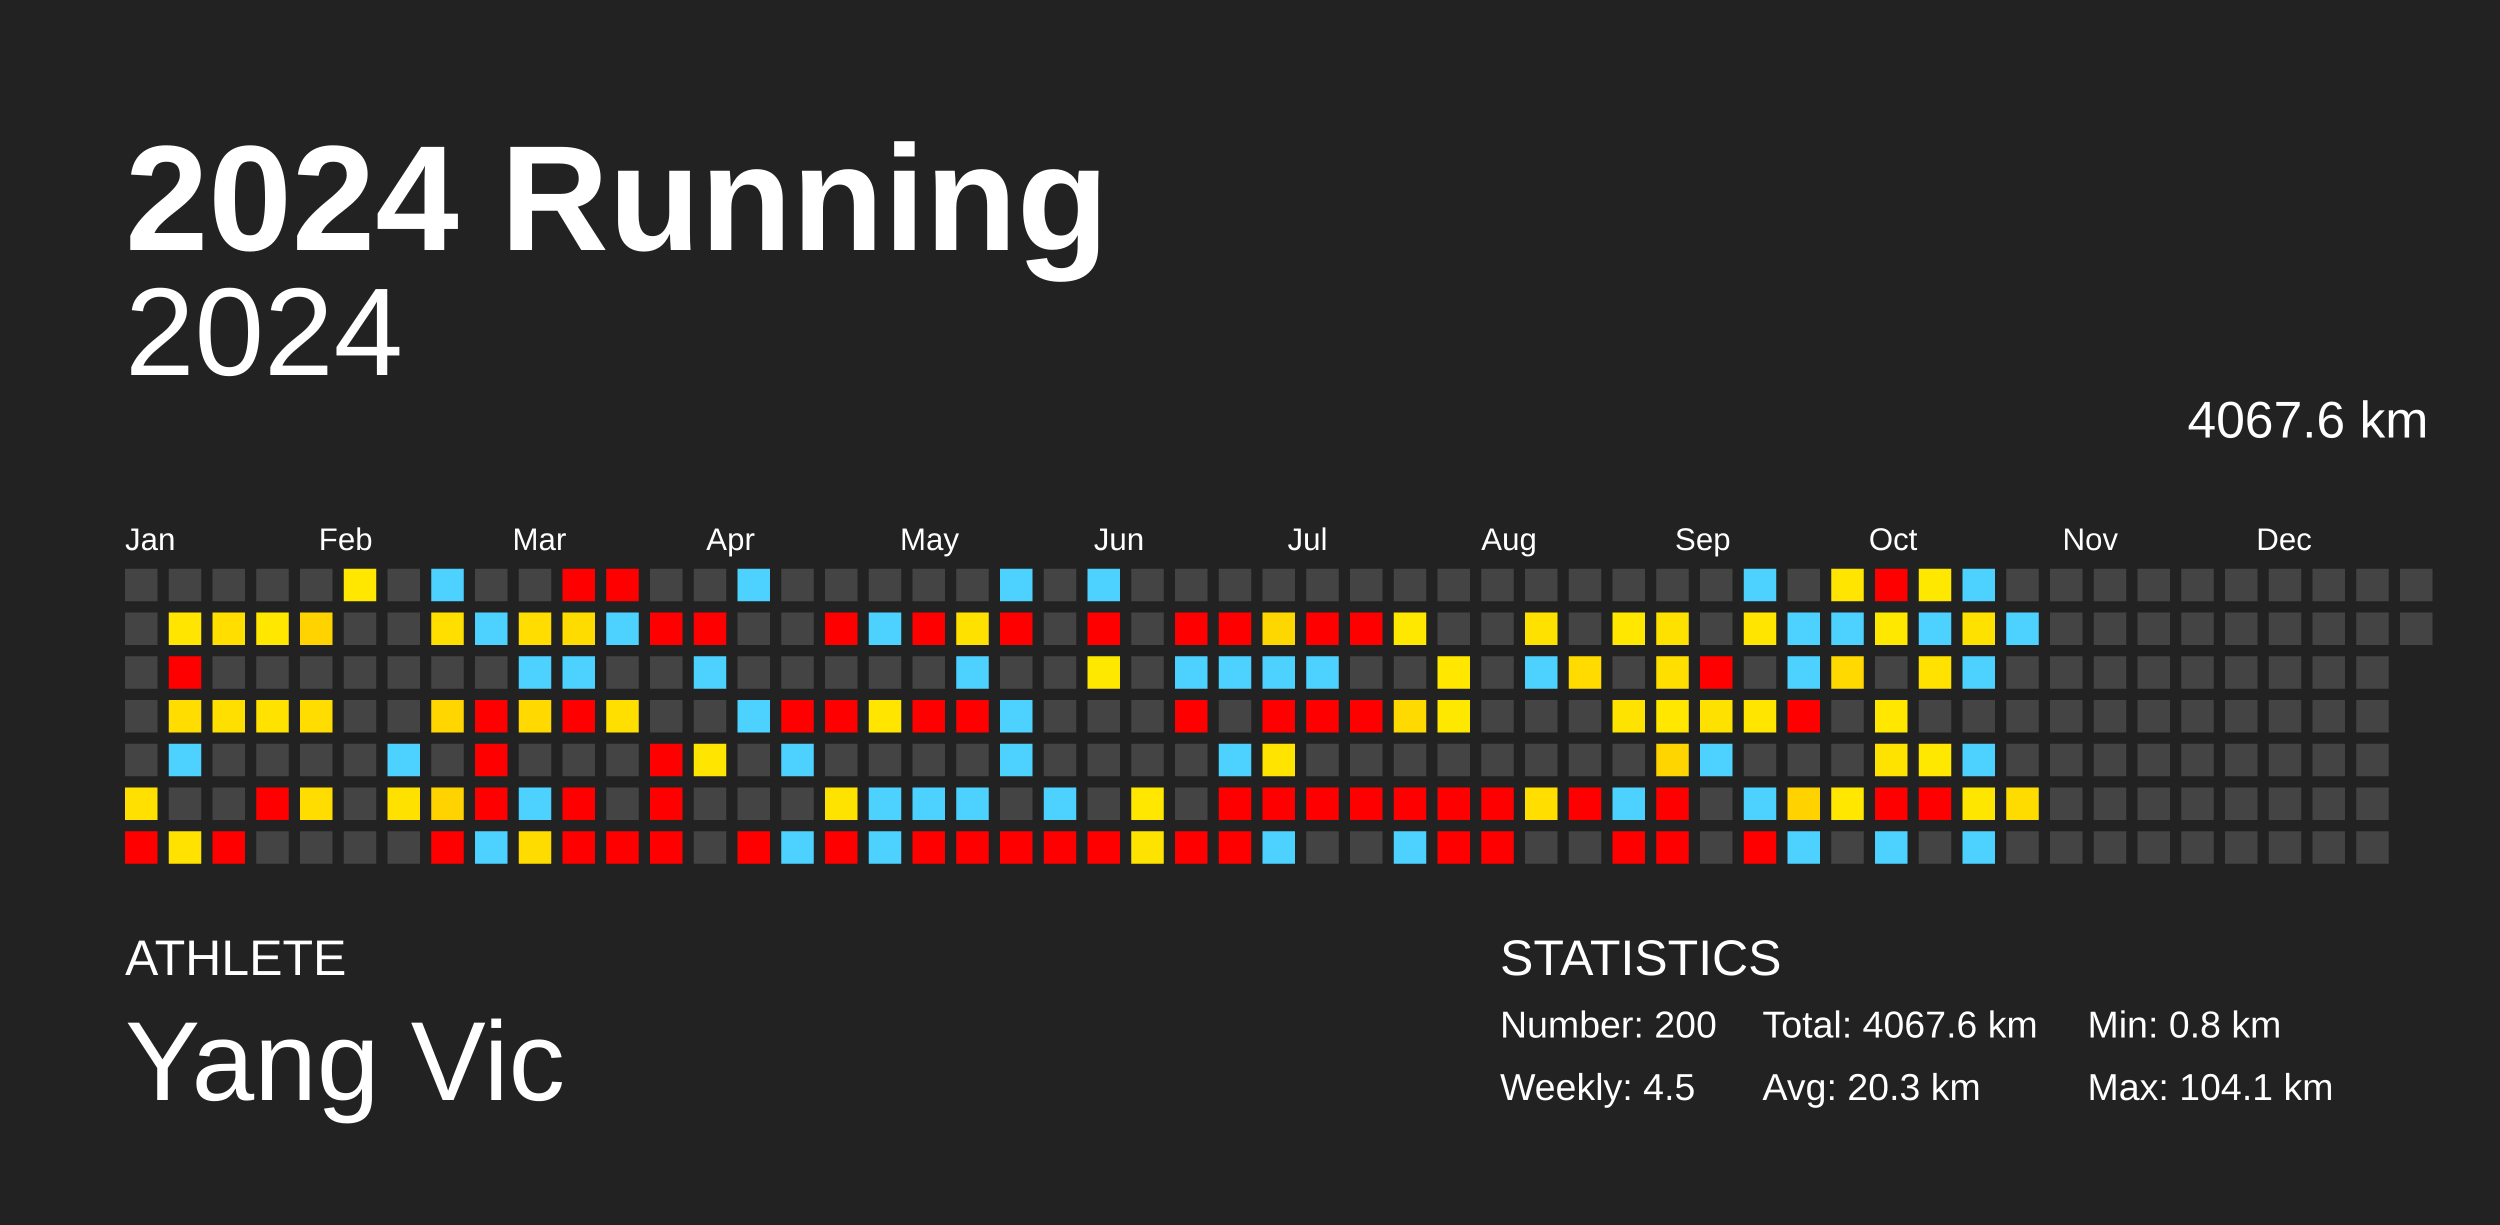
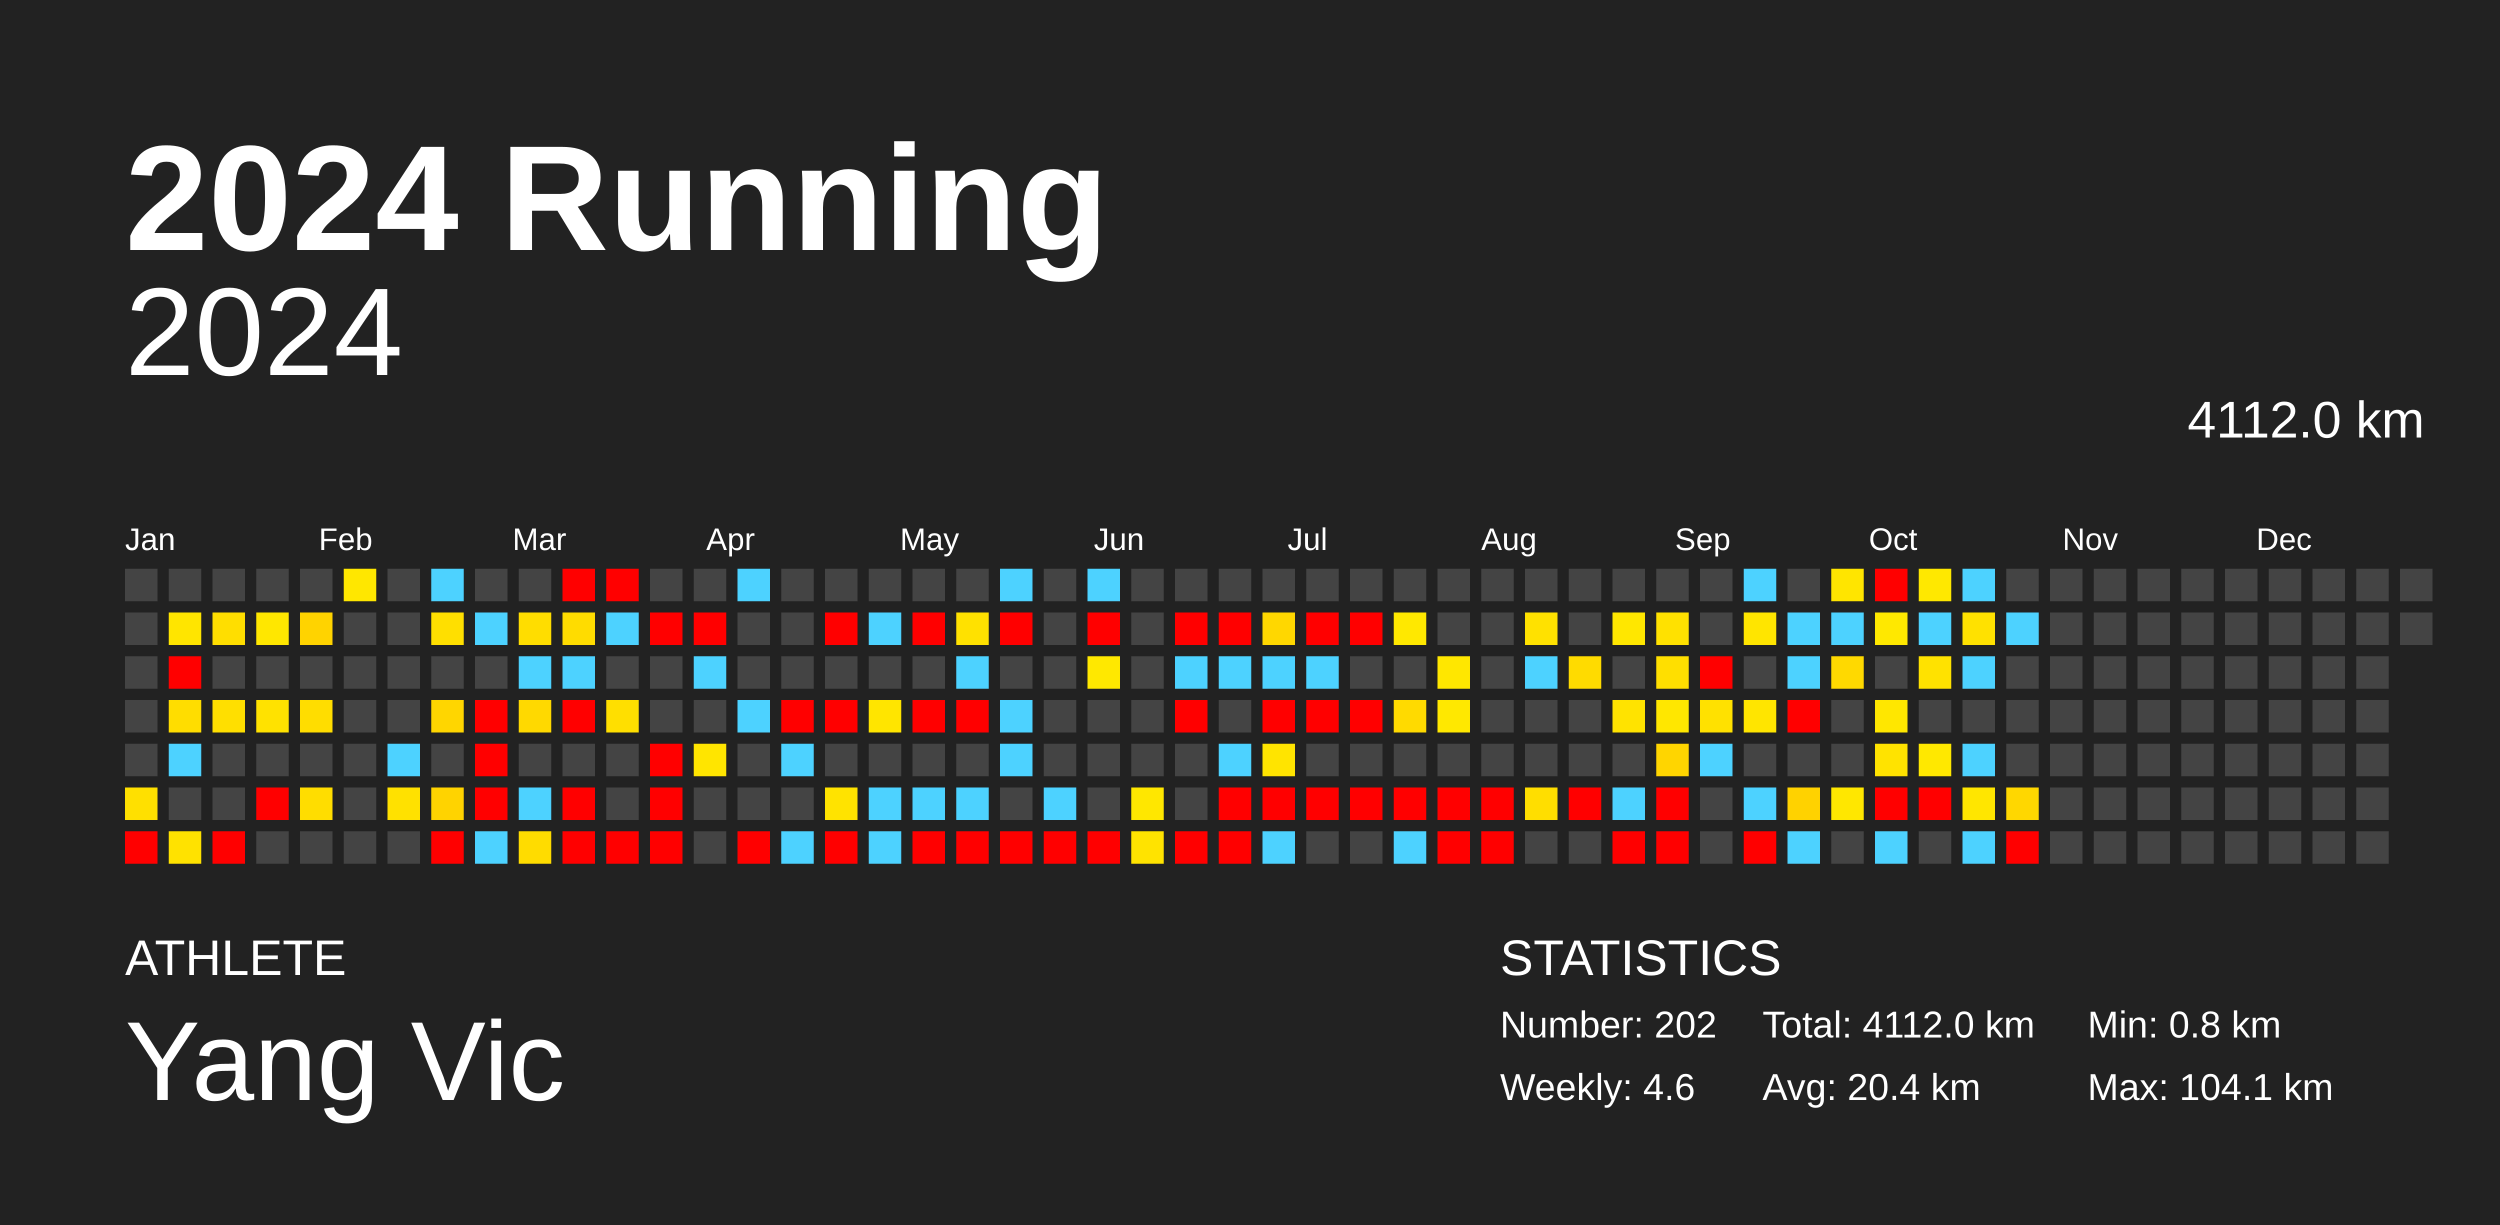
<svg xmlns="http://www.w3.org/2000/svg" baseProfile="full" height="98mm" version="1.1" viewBox="0,0,200,98" width="200mm">
  <defs />
  <rect fill="#222222" height="98" width="200" x="0" y="0" />
  <text fill="#FFFFFF" style="font-size:12px; font-family:Arial; font-weight:bold;" x="10" y="20">2024 Running</text>
  <text fill="#FFFFFF" style="font-size:4px; font-family:Arial" x="10" y="78">ATHLETE</text>
  <text fill="#FFFFFF" style="font-size:9px; font-family:Arial" x="10" y="88">Yang Vic</text>
  <text fill="#FFFFFF" style="font-size:4px; font-family:Arial" x="120" y="78">STATISTICS</text>
-   <text fill="#FFFFFF" style="font-size:3px; font-family:Arial" x="120" y="83">Number: 200</text>
-   <text fill="#FFFFFF" style="font-size:3px; font-family:Arial" x="120" y="88">Weekly: 4.5</text>
-   <text fill="#FFFFFF" style="font-size:3px; font-family:Arial" x="141" y="83">Total: 4067.6 km</text>
-   <text fill="#FFFFFF" style="font-size:3px; font-family:Arial" x="141" y="88">Avg: 20.3 km</text>
+   <text fill="#FFFFFF" style="font-size:3px; font-family:Arial" x="120" y="83">Number: 202</text>
+   <text fill="#FFFFFF" style="font-size:3px; font-family:Arial" x="120" y="88">Weekly: 4.6</text>
+   <text fill="#FFFFFF" style="font-size:3px; font-family:Arial" x="141" y="83">Total: 4112.0 km</text>
+   <text fill="#FFFFFF" style="font-size:3px; font-family:Arial" x="141" y="88">Avg: 20.4 km</text>
  <text fill="#FFFFFF" style="font-size:3px; font-family:Arial" x="167" y="83">Min: 0.8 km</text>
  <text fill="#FFFFFF" style="font-size:3px; font-family:Arial" x="167" y="88">Max: 104.1 km</text>
  <text alignment-baseline="hanging" fill="#FFFFFF" style="font-size:10.0px; font-family:Arial;" x="10" y="30">2024</text>
-   <text alignment-baseline="hanging" fill="#FFFFFF" style="font-size:4.125px; font-family:Arial;" x="175" y="35">4067.6 km</text>
+   <text alignment-baseline="hanging" fill="#FFFFFF" style="font-size:4.125px; font-family:Arial;" x="175" y="35">4112.0 km</text>
  <text fill="#FFFFFF" style="font-size:2.5px; font-family:Arial" x="10.0" y="44">Jan</text>
  <text fill="#FFFFFF" style="font-size:2.5px; font-family:Arial" x="25.5" y="44">Feb</text>
  <text fill="#FFFFFF" style="font-size:2.5px; font-family:Arial" x="41.0" y="44">Mar</text>
  <text fill="#FFFFFF" style="font-size:2.5px; font-family:Arial" x="56.5" y="44">Apr</text>
  <text fill="#FFFFFF" style="font-size:2.5px; font-family:Arial" x="72.0" y="44">May</text>
  <text fill="#FFFFFF" style="font-size:2.5px; font-family:Arial" x="87.5" y="44">Jun</text>
  <text fill="#FFFFFF" style="font-size:2.5px; font-family:Arial" x="103.0" y="44">Jul</text>
  <text fill="#FFFFFF" style="font-size:2.5px; font-family:Arial" x="118.5" y="44">Aug</text>
  <text fill="#FFFFFF" style="font-size:2.5px; font-family:Arial" x="134.0" y="44">Sep</text>
  <text fill="#FFFFFF" style="font-size:2.5px; font-family:Arial" x="149.5" y="44">Oct</text>
  <text fill="#FFFFFF" style="font-size:2.5px; font-family:Arial" x="165.0" y="44">Nov</text>
  <text fill="#FFFFFF" style="font-size:2.5px; font-family:Arial" x="180.5" y="44">Dec</text>
  <rect fill="#444444" height="2.6" width="2.6" x="10.0" y="45.5" />
  <rect fill="#444444" height="2.6" width="2.6" x="10.0" y="49.0" />
  <rect fill="#444444" height="2.6" width="2.6" x="10.0" y="52.5" />
  <rect fill="#444444" height="2.6" width="2.6" x="10.0" y="56.0" />
  <rect fill="#444444" height="2.6" width="2.6" x="10.0" y="59.5" />
  <rect fill="#ffe000" height="2.6" width="2.6" x="10.0" y="63.0" />
  <rect fill="red" height="2.6" width="2.6" x="10.0" y="66.5" />
  <rect fill="#444444" height="2.6" width="2.6" x="13.5" y="45.5" />
  <rect fill="#ffe500" height="2.6" width="2.6" x="13.5" y="49.0" />
  <rect fill="red" height="2.6" width="2.6" x="13.5" y="52.5" />
  <rect fill="#ffdd00" height="2.6" width="2.6" x="13.5" y="56.0" />
  <rect fill="#4dd2ff" height="2.6" width="2.6" x="13.5" y="59.5" />
  <rect fill="#444444" height="2.6" width="2.6" x="13.5" y="63.0" />
  <rect fill="#ffe200" height="2.6" width="2.6" x="13.5" y="66.5" />
  <rect fill="#444444" height="2.6" width="2.6" x="17.0" y="45.5" />
  <rect fill="#ffde00" height="2.6" width="2.6" x="17.0" y="49.0" />
  <rect fill="#444444" height="2.6" width="2.6" x="17.0" y="52.5" />
  <rect fill="#ffdf00" height="2.6" width="2.6" x="17.0" y="56.0" />
  <rect fill="#444444" height="2.6" width="2.6" x="17.0" y="59.5" />
  <rect fill="#444444" height="2.6" width="2.6" x="17.0" y="63.0" />
  <rect fill="red" height="2.6" width="2.6" x="17.0" y="66.5" />
  <rect fill="#444444" height="2.6" width="2.6" x="20.5" y="45.5" />
  <rect fill="#ffe700" height="2.6" width="2.6" x="20.5" y="49.0" />
  <rect fill="#444444" height="2.6" width="2.6" x="20.5" y="52.5" />
  <rect fill="#ffe200" height="2.6" width="2.6" x="20.5" y="56.0" />
  <rect fill="#444444" height="2.6" width="2.6" x="20.5" y="59.5" />
  <rect fill="red" height="2.6" width="2.6" x="20.5" y="63.0" />
  <rect fill="#444444" height="2.6" width="2.6" x="20.5" y="66.5" />
  <rect fill="#444444" height="2.6" width="2.6" x="24.0" y="45.5" />
  <rect fill="#ffd300" height="2.6" width="2.6" x="24.0" y="49.0" />
  <rect fill="#444444" height="2.6" width="2.6" x="24.0" y="52.5" />
  <rect fill="#ffdd00" height="2.6" width="2.6" x="24.0" y="56.0" />
  <rect fill="#444444" height="2.6" width="2.6" x="24.0" y="59.5" />
  <rect fill="#ffdd00" height="2.6" width="2.6" x="24.0" y="63.0" />
  <rect fill="#444444" height="2.6" width="2.6" x="24.0" y="66.5" />
  <rect fill="#ffe700" height="2.6" width="2.6" x="27.5" y="45.5" />
  <rect fill="#444444" height="2.6" width="2.6" x="27.5" y="49.0" />
  <rect fill="#444444" height="2.6" width="2.6" x="27.5" y="52.5" />
  <rect fill="#444444" height="2.6" width="2.6" x="27.5" y="56.0" />
  <rect fill="#444444" height="2.6" width="2.6" x="27.5" y="59.5" />
  <rect fill="#444444" height="2.6" width="2.6" x="27.5" y="63.0" />
  <rect fill="#444444" height="2.6" width="2.6" x="27.5" y="66.5" />
  <rect fill="#444444" height="2.6" width="2.6" x="31.0" y="45.5" />
  <rect fill="#444444" height="2.6" width="2.6" x="31.0" y="49.0" />
  <rect fill="#444444" height="2.6" width="2.6" x="31.0" y="52.5" />
  <rect fill="#444444" height="2.6" width="2.6" x="31.0" y="56.0" />
  <rect fill="#4dd2ff" height="2.6" width="2.6" x="31.0" y="59.5" />
  <rect fill="#ffe100" height="2.6" width="2.6" x="31.0" y="63.0" />
  <rect fill="#444444" height="2.6" width="2.6" x="31.0" y="66.5" />
  <rect fill="#4dd2ff" height="2.6" width="2.6" x="34.5" y="45.5" />
  <rect fill="#ffdf00" height="2.6" width="2.6" x="34.5" y="49.0" />
  <rect fill="#444444" height="2.6" width="2.6" x="34.5" y="52.5" />
  <rect fill="#ffd600" height="2.6" width="2.6" x="34.5" y="56.0" />
  <rect fill="#444444" height="2.6" width="2.6" x="34.5" y="59.5" />
  <rect fill="#ffd300" height="2.6" width="2.6" x="34.5" y="63.0" />
  <rect fill="red" height="2.6" width="2.6" x="34.5" y="66.5" />
  <rect fill="#444444" height="2.6" width="2.6" x="38.0" y="45.5" />
  <rect fill="#4dd2ff" height="2.6" width="2.6" x="38.0" y="49.0" />
  <rect fill="#444444" height="2.6" width="2.6" x="38.0" y="52.5" />
  <rect fill="red" height="2.6" width="2.6" x="38.0" y="56.0" />
  <rect fill="red" height="2.6" width="2.6" x="38.0" y="59.5" />
  <rect fill="red" height="2.6" width="2.6" x="38.0" y="63.0" />
  <rect fill="#4dd2ff" height="2.6" width="2.6" x="38.0" y="66.5" />
  <rect fill="#444444" height="2.6" width="2.6" x="41.5" y="45.5" />
  <rect fill="#ffdd00" height="2.6" width="2.6" x="41.5" y="49.0" />
  <rect fill="#4dd2ff" height="2.6" width="2.6" x="41.5" y="52.5" />
  <rect fill="#ffd900" height="2.6" width="2.6" x="41.5" y="56.0" />
  <rect fill="#444444" height="2.6" width="2.6" x="41.5" y="59.5" />
  <rect fill="#4dd2ff" height="2.6" width="2.6" x="41.5" y="63.0" />
  <rect fill="#ffdc00" height="2.6" width="2.6" x="41.5" y="66.5" />
  <rect fill="red" height="2.6" width="2.6" x="45.0" y="45.5" />
  <rect fill="#ffdc00" height="2.6" width="2.6" x="45.0" y="49.0" />
  <rect fill="#4dd2ff" height="2.6" width="2.6" x="45.0" y="52.5" />
  <rect fill="red" height="2.6" width="2.6" x="45.0" y="56.0" />
  <rect fill="#444444" height="2.6" width="2.6" x="45.0" y="59.5" />
  <rect fill="red" height="2.6" width="2.6" x="45.0" y="63.0" />
  <rect fill="red" height="2.6" width="2.6" x="45.0" y="66.5" />
  <rect fill="red" height="2.6" width="2.6" x="48.5" y="45.5" />
  <rect fill="#4dd2ff" height="2.6" width="2.6" x="48.5" y="49.0" />
  <rect fill="#444444" height="2.6" width="2.6" x="48.5" y="52.5" />
  <rect fill="#ffdf00" height="2.6" width="2.6" x="48.5" y="56.0" />
  <rect fill="#444444" height="2.6" width="2.6" x="48.5" y="59.5" />
  <rect fill="#444444" height="2.6" width="2.6" x="48.5" y="63.0" />
  <rect fill="red" height="2.6" width="2.6" x="48.5" y="66.5" />
  <rect fill="#444444" height="2.6" width="2.6" x="52.0" y="45.5" />
  <rect fill="red" height="2.6" width="2.6" x="52.0" y="49.0" />
  <rect fill="#444444" height="2.6" width="2.6" x="52.0" y="52.5" />
  <rect fill="#444444" height="2.6" width="2.6" x="52.0" y="56.0" />
  <rect fill="red" height="2.6" width="2.6" x="52.0" y="59.5" />
  <rect fill="red" height="2.6" width="2.6" x="52.0" y="63.0" />
  <rect fill="red" height="2.6" width="2.6" x="52.0" y="66.5" />
  <rect fill="#444444" height="2.6" width="2.6" x="55.5" y="45.5" />
  <rect fill="red" height="2.6" width="2.6" x="55.5" y="49.0" />
  <rect fill="#4dd2ff" height="2.6" width="2.6" x="55.5" y="52.5" />
  <rect fill="#444444" height="2.6" width="2.6" x="55.5" y="56.0" />
  <rect fill="#ffe500" height="2.6" width="2.6" x="55.5" y="59.5" />
  <rect fill="#444444" height="2.6" width="2.6" x="55.5" y="63.0" />
  <rect fill="#444444" height="2.6" width="2.6" x="55.5" y="66.5" />
  <rect fill="#4dd2ff" height="2.6" width="2.6" x="59.0" y="45.5" />
  <rect fill="#444444" height="2.6" width="2.6" x="59.0" y="49.0" />
  <rect fill="#444444" height="2.6" width="2.6" x="59.0" y="52.5" />
  <rect fill="#4dd2ff" height="2.6" width="2.6" x="59.0" y="56.0" />
  <rect fill="#444444" height="2.6" width="2.6" x="59.0" y="59.5" />
  <rect fill="#444444" height="2.6" width="2.6" x="59.0" y="63.0" />
  <rect fill="red" height="2.6" width="2.6" x="59.0" y="66.5" />
  <rect fill="#444444" height="2.6" width="2.6" x="62.5" y="45.5" />
  <rect fill="#444444" height="2.6" width="2.6" x="62.5" y="49.0" />
  <rect fill="#444444" height="2.6" width="2.6" x="62.5" y="52.5" />
  <rect fill="red" height="2.6" width="2.6" x="62.5" y="56.0" />
  <rect fill="#4dd2ff" height="2.6" width="2.6" x="62.5" y="59.5" />
  <rect fill="#444444" height="2.6" width="2.6" x="62.5" y="63.0" />
  <rect fill="#4dd2ff" height="2.6" width="2.6" x="62.5" y="66.5" />
  <rect fill="#444444" height="2.6" width="2.6" x="66.0" y="45.5" />
  <rect fill="red" height="2.6" width="2.6" x="66.0" y="49.0" />
  <rect fill="#444444" height="2.6" width="2.6" x="66.0" y="52.5" />
  <rect fill="red" height="2.6" width="2.6" x="66.0" y="56.0" />
  <rect fill="#444444" height="2.6" width="2.6" x="66.0" y="59.5" />
  <rect fill="#ffe300" height="2.6" width="2.6" x="66.0" y="63.0" />
  <rect fill="red" height="2.6" width="2.6" x="66.0" y="66.5" />
  <rect fill="#444444" height="2.6" width="2.6" x="69.5" y="45.5" />
  <rect fill="#4dd2ff" height="2.6" width="2.6" x="69.5" y="49.0" />
  <rect fill="#444444" height="2.6" width="2.6" x="69.5" y="52.5" />
  <rect fill="#ffe500" height="2.6" width="2.6" x="69.5" y="56.0" />
  <rect fill="#444444" height="2.6" width="2.6" x="69.5" y="59.5" />
  <rect fill="#4dd2ff" height="2.6" width="2.6" x="69.5" y="63.0" />
  <rect fill="#4dd2ff" height="2.6" width="2.6" x="69.5" y="66.5" />
  <rect fill="#444444" height="2.6" width="2.6" x="73.0" y="45.5" />
  <rect fill="red" height="2.6" width="2.6" x="73.0" y="49.0" />
  <rect fill="#444444" height="2.6" width="2.6" x="73.0" y="52.5" />
  <rect fill="red" height="2.6" width="2.6" x="73.0" y="56.0" />
  <rect fill="#444444" height="2.6" width="2.6" x="73.0" y="59.5" />
  <rect fill="#4dd2ff" height="2.6" width="2.6" x="73.0" y="63.0" />
  <rect fill="red" height="2.6" width="2.6" x="73.0" y="66.5" />
  <rect fill="#444444" height="2.6" width="2.6" x="76.5" y="45.5" />
  <rect fill="#ffe100" height="2.6" width="2.6" x="76.5" y="49.0" />
  <rect fill="#4dd2ff" height="2.6" width="2.6" x="76.5" y="52.5" />
  <rect fill="red" height="2.6" width="2.6" x="76.5" y="56.0" />
  <rect fill="#444444" height="2.6" width="2.6" x="76.5" y="59.5" />
  <rect fill="#4dd2ff" height="2.6" width="2.6" x="76.5" y="63.0" />
  <rect fill="red" height="2.6" width="2.6" x="76.5" y="66.5" />
  <rect fill="#4dd2ff" height="2.6" width="2.6" x="80.0" y="45.5" />
  <rect fill="red" height="2.6" width="2.6" x="80.0" y="49.0" />
  <rect fill="#444444" height="2.6" width="2.6" x="80.0" y="52.5" />
  <rect fill="#4dd2ff" height="2.6" width="2.6" x="80.0" y="56.0" />
  <rect fill="#4dd2ff" height="2.6" width="2.6" x="80.0" y="59.5" />
  <rect fill="#444444" height="2.6" width="2.6" x="80.0" y="63.0" />
  <rect fill="red" height="2.6" width="2.6" x="80.0" y="66.5" />
  <rect fill="#444444" height="2.6" width="2.6" x="83.5" y="45.5" />
  <rect fill="#444444" height="2.6" width="2.6" x="83.5" y="49.0" />
  <rect fill="#444444" height="2.6" width="2.6" x="83.5" y="52.5" />
  <rect fill="#444444" height="2.6" width="2.6" x="83.5" y="56.0" />
  <rect fill="#444444" height="2.6" width="2.6" x="83.5" y="59.5" />
  <rect fill="#4dd2ff" height="2.6" width="2.6" x="83.5" y="63.0" />
  <rect fill="red" height="2.6" width="2.6" x="83.5" y="66.5" />
  <rect fill="#4dd2ff" height="2.6" width="2.6" x="87.0" y="45.5" />
  <rect fill="red" height="2.6" width="2.6" x="87.0" y="49.0" />
  <rect fill="#ffe800" height="2.6" width="2.6" x="87.0" y="52.5" />
  <rect fill="#444444" height="2.6" width="2.6" x="87.0" y="56.0" />
  <rect fill="#444444" height="2.6" width="2.6" x="87.0" y="59.5" />
  <rect fill="#444444" height="2.6" width="2.6" x="87.0" y="63.0" />
  <rect fill="red" height="2.6" width="2.6" x="87.0" y="66.5" />
  <rect fill="#444444" height="2.6" width="2.6" x="90.5" y="45.5" />
  <rect fill="#444444" height="2.6" width="2.6" x="90.5" y="49.0" />
  <rect fill="#444444" height="2.6" width="2.6" x="90.5" y="52.5" />
  <rect fill="#444444" height="2.6" width="2.6" x="90.5" y="56.0" />
  <rect fill="#444444" height="2.6" width="2.6" x="90.5" y="59.5" />
  <rect fill="#ffe700" height="2.6" width="2.6" x="90.5" y="63.0" />
  <rect fill="#ffe300" height="2.6" width="2.6" x="90.5" y="66.5" />
  <rect fill="#444444" height="2.6" width="2.6" x="94.0" y="45.5" />
  <rect fill="red" height="2.6" width="2.6" x="94.0" y="49.0" />
  <rect fill="#4dd2ff" height="2.6" width="2.6" x="94.0" y="52.5" />
  <rect fill="red" height="2.6" width="2.6" x="94.0" y="56.0" />
  <rect fill="#444444" height="2.6" width="2.6" x="94.0" y="59.5" />
  <rect fill="#444444" height="2.6" width="2.6" x="94.0" y="63.0" />
  <rect fill="red" height="2.6" width="2.6" x="94.0" y="66.5" />
  <rect fill="#444444" height="2.6" width="2.6" x="97.5" y="45.5" />
  <rect fill="red" height="2.6" width="2.6" x="97.5" y="49.0" />
  <rect fill="#4dd2ff" height="2.6" width="2.6" x="97.5" y="52.5" />
  <rect fill="#444444" height="2.6" width="2.6" x="97.5" y="56.0" />
  <rect fill="#4dd2ff" height="2.6" width="2.6" x="97.5" y="59.5" />
  <rect fill="red" height="2.6" width="2.6" x="97.5" y="63.0" />
  <rect fill="red" height="2.6" width="2.6" x="97.5" y="66.5" />
  <rect fill="#444444" height="2.6" width="2.6" x="101.0" y="45.5" />
  <rect fill="#ffd700" height="2.6" width="2.6" x="101.0" y="49.0" />
  <rect fill="#4dd2ff" height="2.6" width="2.6" x="101.0" y="52.5" />
  <rect fill="red" height="2.6" width="2.6" x="101.0" y="56.0" />
  <rect fill="#ffe400" height="2.6" width="2.6" x="101.0" y="59.5" />
  <rect fill="red" height="2.6" width="2.6" x="101.0" y="63.0" />
  <rect fill="#4dd2ff" height="2.6" width="2.6" x="101.0" y="66.5" />
  <rect fill="#444444" height="2.6" width="2.6" x="104.5" y="45.5" />
  <rect fill="red" height="2.6" width="2.6" x="104.5" y="49.0" />
  <rect fill="#4dd2ff" height="2.6" width="2.6" x="104.5" y="52.5" />
  <rect fill="red" height="2.6" width="2.6" x="104.5" y="56.0" />
  <rect fill="#444444" height="2.6" width="2.6" x="104.5" y="59.5" />
  <rect fill="red" height="2.6" width="2.6" x="104.5" y="63.0" />
  <rect fill="#444444" height="2.6" width="2.6" x="104.5" y="66.5" />
  <rect fill="#444444" height="2.6" width="2.6" x="108.0" y="45.5" />
  <rect fill="red" height="2.6" width="2.6" x="108.0" y="49.0" />
  <rect fill="#444444" height="2.6" width="2.6" x="108.0" y="52.5" />
  <rect fill="red" height="2.6" width="2.6" x="108.0" y="56.0" />
  <rect fill="#444444" height="2.6" width="2.6" x="108.0" y="59.5" />
  <rect fill="red" height="2.6" width="2.6" x="108.0" y="63.0" />
  <rect fill="#444444" height="2.6" width="2.6" x="108.0" y="66.5" />
  <rect fill="#444444" height="2.6" width="2.6" x="111.5" y="45.5" />
  <rect fill="#ffe800" height="2.6" width="2.6" x="111.5" y="49.0" />
  <rect fill="#444444" height="2.6" width="2.6" x="111.5" y="52.5" />
  <rect fill="#ffda00" height="2.6" width="2.6" x="111.5" y="56.0" />
  <rect fill="#444444" height="2.6" width="2.6" x="111.5" y="59.5" />
  <rect fill="red" height="2.6" width="2.6" x="111.5" y="63.0" />
  <rect fill="#4dd2ff" height="2.6" width="2.6" x="111.5" y="66.5" />
  <rect fill="#444444" height="2.6" width="2.6" x="115.0" y="45.5" />
  <rect fill="#444444" height="2.6" width="2.6" x="115.0" y="49.0" />
  <rect fill="#ffe700" height="2.6" width="2.6" x="115.0" y="52.5" />
  <rect fill="#ffe800" height="2.6" width="2.6" x="115.0" y="56.0" />
  <rect fill="#444444" height="2.6" width="2.6" x="115.0" y="59.5" />
  <rect fill="red" height="2.6" width="2.6" x="115.0" y="63.0" />
  <rect fill="red" height="2.6" width="2.6" x="115.0" y="66.5" />
  <rect fill="#444444" height="2.6" width="2.6" x="118.5" y="45.5" />
  <rect fill="#444444" height="2.6" width="2.6" x="118.5" y="49.0" />
  <rect fill="#444444" height="2.6" width="2.6" x="118.5" y="52.5" />
  <rect fill="#444444" height="2.6" width="2.6" x="118.5" y="56.0" />
  <rect fill="#444444" height="2.6" width="2.6" x="118.5" y="59.5" />
  <rect fill="red" height="2.6" width="2.6" x="118.5" y="63.0" />
  <rect fill="red" height="2.6" width="2.6" x="118.5" y="66.5" />
  <rect fill="#444444" height="2.6" width="2.6" x="122.0" y="45.5" />
  <rect fill="#ffe100" height="2.6" width="2.6" x="122.0" y="49.0" />
  <rect fill="#4dd2ff" height="2.6" width="2.6" x="122.0" y="52.5" />
  <rect fill="#444444" height="2.6" width="2.6" x="122.0" y="56.0" />
  <rect fill="#444444" height="2.6" width="2.6" x="122.0" y="59.5" />
  <rect fill="#ffde00" height="2.6" width="2.6" x="122.0" y="63.0" />
  <rect fill="#444444" height="2.6" width="2.6" x="122.0" y="66.5" />
  <rect fill="#444444" height="2.6" width="2.6" x="125.5" y="45.5" />
  <rect fill="#444444" height="2.6" width="2.6" x="125.5" y="49.0" />
  <rect fill="#ffdb00" height="2.6" width="2.6" x="125.5" y="52.5" />
  <rect fill="#444444" height="2.6" width="2.6" x="125.5" y="56.0" />
  <rect fill="#444444" height="2.6" width="2.6" x="125.5" y="59.5" />
  <rect fill="red" height="2.6" width="2.6" x="125.5" y="63.0" />
  <rect fill="#444444" height="2.6" width="2.6" x="125.5" y="66.5" />
  <rect fill="#444444" height="2.6" width="2.6" x="129.0" y="45.5" />
  <rect fill="#ffe700" height="2.6" width="2.6" x="129.0" y="49.0" />
  <rect fill="#444444" height="2.6" width="2.6" x="129.0" y="52.5" />
  <rect fill="#ffe300" height="2.6" width="2.6" x="129.0" y="56.0" />
  <rect fill="#444444" height="2.6" width="2.6" x="129.0" y="59.5" />
  <rect fill="#4dd2ff" height="2.6" width="2.6" x="129.0" y="63.0" />
  <rect fill="red" height="2.6" width="2.6" x="129.0" y="66.5" />
  <rect fill="#444444" height="2.6" width="2.6" x="132.5" y="45.5" />
  <rect fill="#ffe100" height="2.6" width="2.6" x="132.5" y="49.0" />
  <rect fill="#ffdf00" height="2.6" width="2.6" x="132.5" y="52.5" />
  <rect fill="#ffe700" height="2.6" width="2.6" x="132.5" y="56.0" />
  <rect fill="#ffd500" height="2.6" width="2.6" x="132.5" y="59.5" />
  <rect fill="red" height="2.6" width="2.6" x="132.5" y="63.0" />
  <rect fill="red" height="2.6" width="2.6" x="132.5" y="66.5" />
  <rect fill="#444444" height="2.6" width="2.6" x="136.0" y="45.5" />
  <rect fill="#444444" height="2.6" width="2.6" x="136.0" y="49.0" />
  <rect fill="red" height="2.6" width="2.6" x="136.0" y="52.5" />
  <rect fill="#ffe100" height="2.6" width="2.6" x="136.0" y="56.0" />
  <rect fill="#4dd2ff" height="2.6" width="2.6" x="136.0" y="59.5" />
  <rect fill="#444444" height="2.6" width="2.6" x="136.0" y="63.0" />
  <rect fill="#444444" height="2.6" width="2.6" x="136.0" y="66.5" />
  <rect fill="#4dd2ff" height="2.6" width="2.6" x="139.5" y="45.5" />
  <rect fill="#ffe500" height="2.6" width="2.6" x="139.5" y="49.0" />
  <rect fill="#444444" height="2.6" width="2.6" x="139.5" y="52.5" />
  <rect fill="#ffe500" height="2.6" width="2.6" x="139.5" y="56.0" />
  <rect fill="#444444" height="2.6" width="2.6" x="139.5" y="59.5" />
  <rect fill="#4dd2ff" height="2.6" width="2.6" x="139.5" y="63.0" />
  <rect fill="red" height="2.6" width="2.6" x="139.5" y="66.5" />
  <rect fill="#444444" height="2.6" width="2.6" x="143.0" y="45.5" />
  <rect fill="#4dd2ff" height="2.6" width="2.6" x="143.0" y="49.0" />
  <rect fill="#4dd2ff" height="2.6" width="2.6" x="143.0" y="52.5" />
  <rect fill="red" height="2.6" width="2.6" x="143.0" y="56.0" />
  <rect fill="#444444" height="2.6" width="2.6" x="143.0" y="59.5" />
  <rect fill="#ffd200" height="2.6" width="2.6" x="143.0" y="63.0" />
  <rect fill="#4dd2ff" height="2.6" width="2.6" x="143.0" y="66.5" />
  <rect fill="#ffe500" height="2.6" width="2.6" x="146.5" y="45.5" />
  <rect fill="#4dd2ff" height="2.6" width="2.6" x="146.5" y="49.0" />
  <rect fill="#ffd900" height="2.6" width="2.6" x="146.5" y="52.5" />
  <rect fill="#444444" height="2.6" width="2.6" x="146.5" y="56.0" />
  <rect fill="#444444" height="2.6" width="2.6" x="146.5" y="59.5" />
  <rect fill="#ffe700" height="2.6" width="2.6" x="146.5" y="63.0" />
  <rect fill="#444444" height="2.6" width="2.6" x="146.5" y="66.5" />
  <rect fill="red" height="2.6" width="2.6" x="150.0" y="45.5" />
  <rect fill="#ffe800" height="2.6" width="2.6" x="150.0" y="49.0" />
  <rect fill="#444444" height="2.6" width="2.6" x="150.0" y="52.5" />
  <rect fill="#ffe700" height="2.6" width="2.6" x="150.0" y="56.0" />
  <rect fill="#ffe300" height="2.6" width="2.6" x="150.0" y="59.5" />
  <rect fill="red" height="2.6" width="2.6" x="150.0" y="63.0" />
  <rect fill="#4dd2ff" height="2.6" width="2.6" x="150.0" y="66.5" />
  <rect fill="#ffe800" height="2.6" width="2.6" x="153.5" y="45.5" />
  <rect fill="#4dd2ff" height="2.6" width="2.6" x="153.5" y="49.0" />
  <rect fill="#ffe200" height="2.6" width="2.6" x="153.5" y="52.5" />
  <rect fill="#444444" height="2.6" width="2.6" x="153.5" y="56.0" />
  <rect fill="#ffe800" height="2.6" width="2.6" x="153.5" y="59.5" />
  <rect fill="red" height="2.6" width="2.6" x="153.5" y="63.0" />
  <rect fill="#444444" height="2.6" width="2.6" x="153.5" y="66.5" />
  <rect fill="#4dd2ff" height="2.6" width="2.6" x="157.0" y="45.5" />
  <rect fill="#ffe100" height="2.6" width="2.6" x="157.0" y="49.0" />
  <rect fill="#4dd2ff" height="2.6" width="2.6" x="157.0" y="52.5" />
  <rect fill="#444444" height="2.6" width="2.6" x="157.0" y="56.0" />
  <rect fill="#4dd2ff" height="2.6" width="2.6" x="157.0" y="59.5" />
  <rect fill="#ffe600" height="2.6" width="2.6" x="157.0" y="63.0" />
  <rect fill="#4dd2ff" height="2.6" width="2.6" x="157.0" y="66.5" />
  <rect fill="#444444" height="2.6" width="2.6" x="160.5" y="45.5" />
  <rect fill="#4dd2ff" height="2.6" width="2.6" x="160.5" y="49.0" />
  <rect fill="#444444" height="2.6" width="2.6" x="160.5" y="52.5" />
  <rect fill="#444444" height="2.6" width="2.6" x="160.5" y="56.0" />
  <rect fill="#444444" height="2.6" width="2.6" x="160.5" y="59.5" />
-   <rect fill="#ffdc00" height="2.6" width="2.6" x="160.5" y="63.0" />
-   <rect fill="#444444" height="2.6" width="2.6" x="160.5" y="66.5" />
+   <rect fill="#ffd700" height="2.6" width="2.6" x="160.5" y="63.0" />
+   <rect fill="red" height="2.6" width="2.6" x="160.5" y="66.5" />
  <rect fill="#444444" height="2.6" width="2.6" x="164.0" y="45.5" />
  <rect fill="#444444" height="2.6" width="2.6" x="164.0" y="49.0" />
  <rect fill="#444444" height="2.6" width="2.6" x="164.0" y="52.5" />
  <rect fill="#444444" height="2.6" width="2.6" x="164.0" y="56.0" />
  <rect fill="#444444" height="2.6" width="2.6" x="164.0" y="59.5" />
  <rect fill="#444444" height="2.6" width="2.6" x="164.0" y="63.0" />
  <rect fill="#444444" height="2.6" width="2.6" x="164.0" y="66.5" />
  <rect fill="#444444" height="2.6" width="2.6" x="167.5" y="45.5" />
  <rect fill="#444444" height="2.6" width="2.6" x="167.5" y="49.0" />
  <rect fill="#444444" height="2.6" width="2.6" x="167.5" y="52.5" />
  <rect fill="#444444" height="2.6" width="2.6" x="167.5" y="56.0" />
  <rect fill="#444444" height="2.6" width="2.6" x="167.5" y="59.5" />
  <rect fill="#444444" height="2.6" width="2.6" x="167.5" y="63.0" />
  <rect fill="#444444" height="2.6" width="2.6" x="167.5" y="66.5" />
  <rect fill="#444444" height="2.6" width="2.6" x="171.0" y="45.5" />
  <rect fill="#444444" height="2.6" width="2.6" x="171.0" y="49.0" />
  <rect fill="#444444" height="2.6" width="2.6" x="171.0" y="52.5" />
  <rect fill="#444444" height="2.6" width="2.6" x="171.0" y="56.0" />
  <rect fill="#444444" height="2.6" width="2.6" x="171.0" y="59.5" />
  <rect fill="#444444" height="2.6" width="2.6" x="171.0" y="63.0" />
  <rect fill="#444444" height="2.6" width="2.6" x="171.0" y="66.5" />
  <rect fill="#444444" height="2.6" width="2.6" x="174.5" y="45.5" />
  <rect fill="#444444" height="2.6" width="2.6" x="174.5" y="49.0" />
  <rect fill="#444444" height="2.6" width="2.6" x="174.5" y="52.5" />
  <rect fill="#444444" height="2.6" width="2.6" x="174.5" y="56.0" />
  <rect fill="#444444" height="2.6" width="2.6" x="174.5" y="59.5" />
  <rect fill="#444444" height="2.6" width="2.6" x="174.5" y="63.0" />
  <rect fill="#444444" height="2.6" width="2.6" x="174.5" y="66.5" />
  <rect fill="#444444" height="2.6" width="2.6" x="178.0" y="45.5" />
  <rect fill="#444444" height="2.6" width="2.6" x="178.0" y="49.0" />
  <rect fill="#444444" height="2.6" width="2.6" x="178.0" y="52.5" />
  <rect fill="#444444" height="2.6" width="2.6" x="178.0" y="56.0" />
  <rect fill="#444444" height="2.6" width="2.6" x="178.0" y="59.5" />
  <rect fill="#444444" height="2.6" width="2.6" x="178.0" y="63.0" />
  <rect fill="#444444" height="2.6" width="2.6" x="178.0" y="66.5" />
  <rect fill="#444444" height="2.6" width="2.6" x="181.5" y="45.5" />
  <rect fill="#444444" height="2.6" width="2.6" x="181.5" y="49.0" />
  <rect fill="#444444" height="2.6" width="2.6" x="181.5" y="52.5" />
  <rect fill="#444444" height="2.6" width="2.6" x="181.5" y="56.0" />
  <rect fill="#444444" height="2.6" width="2.6" x="181.5" y="59.5" />
  <rect fill="#444444" height="2.6" width="2.6" x="181.5" y="63.0" />
  <rect fill="#444444" height="2.6" width="2.6" x="181.5" y="66.5" />
  <rect fill="#444444" height="2.6" width="2.6" x="185.0" y="45.5" />
  <rect fill="#444444" height="2.6" width="2.6" x="185.0" y="49.0" />
  <rect fill="#444444" height="2.6" width="2.6" x="185.0" y="52.5" />
  <rect fill="#444444" height="2.6" width="2.6" x="185.0" y="56.0" />
  <rect fill="#444444" height="2.6" width="2.6" x="185.0" y="59.5" />
  <rect fill="#444444" height="2.6" width="2.6" x="185.0" y="63.0" />
  <rect fill="#444444" height="2.6" width="2.6" x="185.0" y="66.5" />
  <rect fill="#444444" height="2.6" width="2.6" x="188.5" y="45.5" />
  <rect fill="#444444" height="2.6" width="2.6" x="188.5" y="49.0" />
  <rect fill="#444444" height="2.6" width="2.6" x="188.5" y="52.5" />
  <rect fill="#444444" height="2.6" width="2.6" x="188.5" y="56.0" />
  <rect fill="#444444" height="2.6" width="2.6" x="188.5" y="59.5" />
  <rect fill="#444444" height="2.6" width="2.6" x="188.5" y="63.0" />
  <rect fill="#444444" height="2.6" width="2.6" x="188.5" y="66.5" />
  <rect fill="#444444" height="2.6" width="2.6" x="192.0" y="45.5" />
  <rect fill="#444444" height="2.6" width="2.6" x="192.0" y="49.0" />
</svg>
